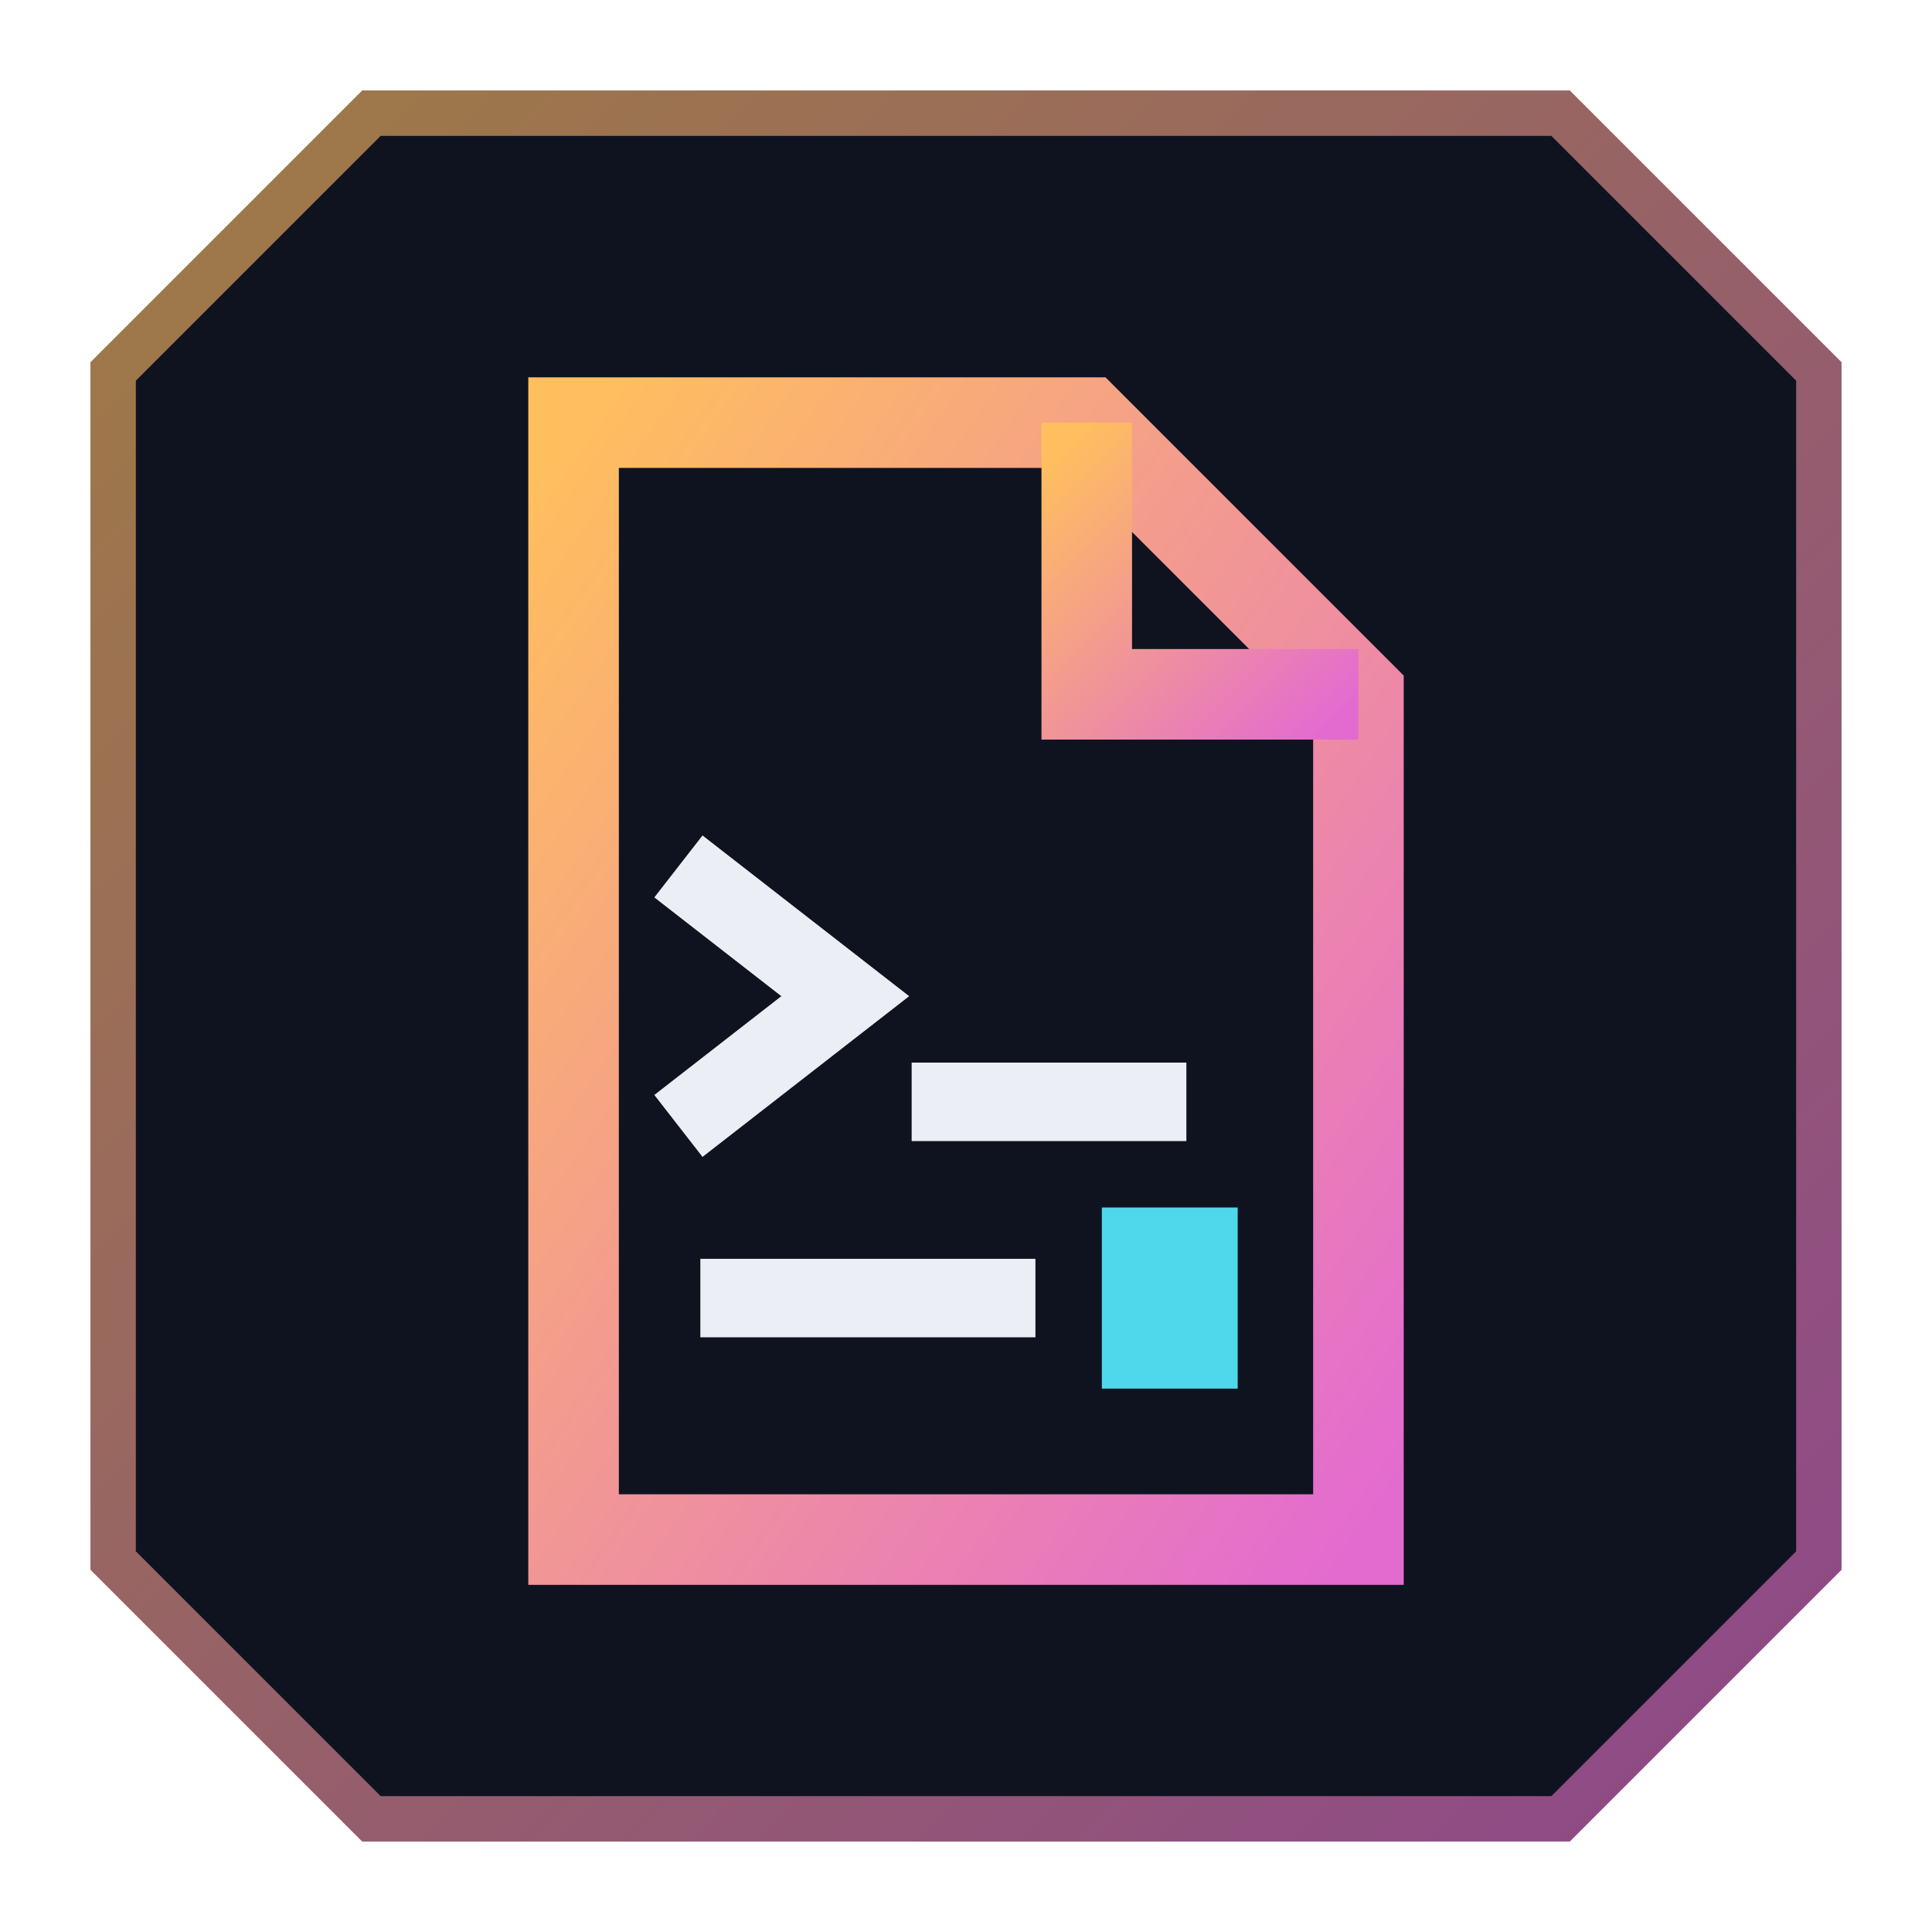
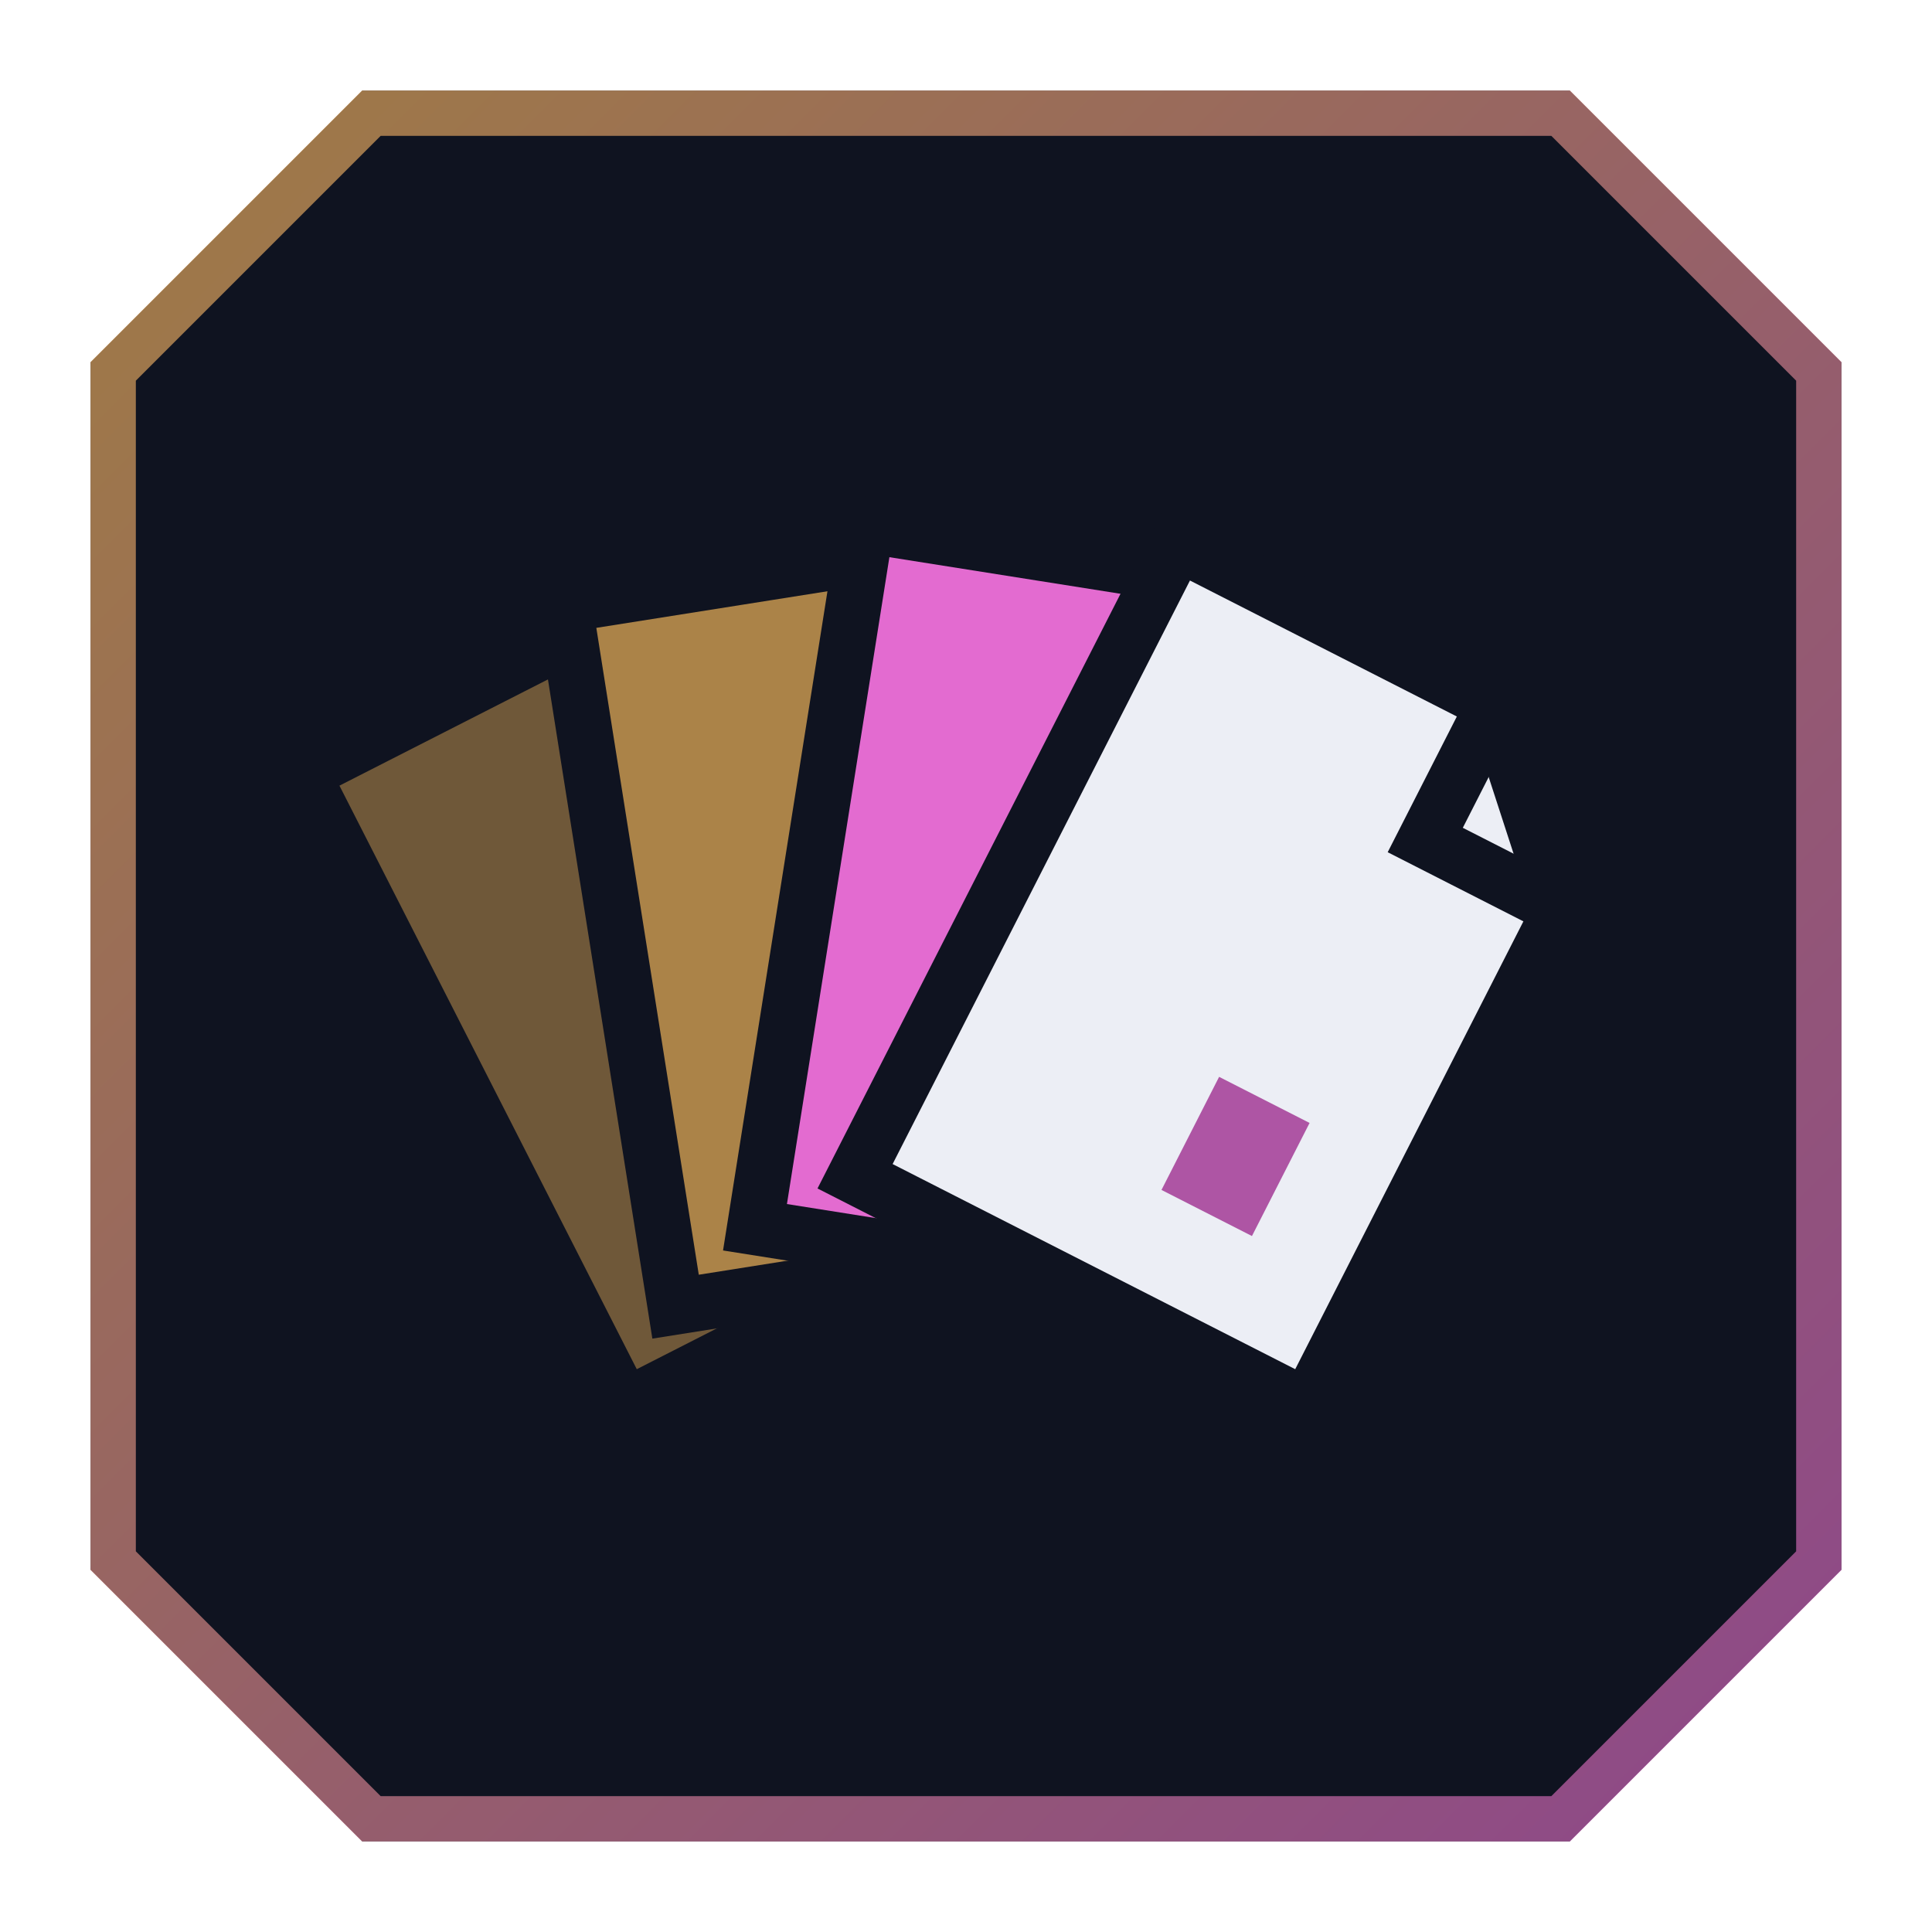
<svg xmlns="http://www.w3.org/2000/svg" viewBox="0 0 64 64">
  <defs>
    <linearGradient id="g" x1="0" y1="0" x2="1" y2="1">
      <stop offset="0" stop-color="#ffbf5e" />
      <stop offset="1" stop-color="#e36bd0" />
    </linearGradient>
  </defs>
  <path d="M12 3h40l9 9v40l-9 9H12l-9-9V12z" fill="#0f1320" />
  <path d="M12.3 3.75h39.4l8.55 8.55v39.4l-8.55 8.55H12.3l-8.55-8.55V12.3z" fill="none" stroke="url(#g)" stroke-opacity=".6" stroke-width="1.5" stroke-linejoin="miter" />
-   <path d="M19 14h17l9 9v28H19z" fill="none" stroke="url(#g)" stroke-width="3" stroke-linejoin="miter" />
-   <path d="M36 14v9h9" fill="none" stroke="url(#g)" stroke-width="3" stroke-linejoin="miter" />
-   <path d="M23.5 29.5l4.5 3.5-4.5 3.5" fill="none" stroke="#eceef5" stroke-width="2.6" stroke-linecap="square" stroke-linejoin="miter" />
-   <path d="M31.5 36.5h6.5M24.5 43h8.5" stroke="#eceef5" stroke-width="2.6" stroke-linecap="square" />
-   <rect x="36.5" y="40" width="4.5" height="6" fill="#4fd8eb" />
+   <g transform="translate(32 32) scale(0.8409) translate(-32.000 -34.267)">
+     <g transform="rotate(-27 32 56) translate(22 18)">
+       <path d="M0 0h14l6 6v22H0z" fill="#6f5839" stroke="#0f1320" stroke-width="2.2" stroke-linejoin="miter" />
+       <path d="M14 0v6h6" fill="none" stroke="#0f1320" stroke-width="2.2" stroke-linejoin="miter" />
+     </g>
+     <g transform="rotate(-9 32 56) translate(22 18)">
+       <path d="M0 0h14l6 6v22H0z" fill="#ab8348" stroke="#0f1320" stroke-width="2.2" stroke-linejoin="miter" />
+       <path d="M14 0v6h6" fill="none" stroke="#0f1320" stroke-width="2.2" stroke-linejoin="miter" />
+     </g>
+     <g transform="rotate(9 32 56) translate(22 18)">
+       <path d="M0 0h14l6 6v22H0z" fill="#e36bd0" stroke="#0f1320" stroke-width="2.2" stroke-linejoin="miter" />
+       <path d="M14 0v6h6" fill="none" stroke="#0f1320" stroke-width="2.2" stroke-linejoin="miter" />
+     </g>
+     <g transform="rotate(27 32 56) translate(22 18)">
+       <path d="M0 0h14l6 6v22H0z" fill="#eceef5" stroke="#0f1320" stroke-width="2.2" stroke-linejoin="miter" />
+       <path d="M14 0v6h6" fill="none" stroke="#0f1320" stroke-width="2.2" stroke-linejoin="miter" />
+       <rect x="11" y="18" width="4" height="5" fill="#ae55a4" />
+     </g>
+   </g>
</svg>
